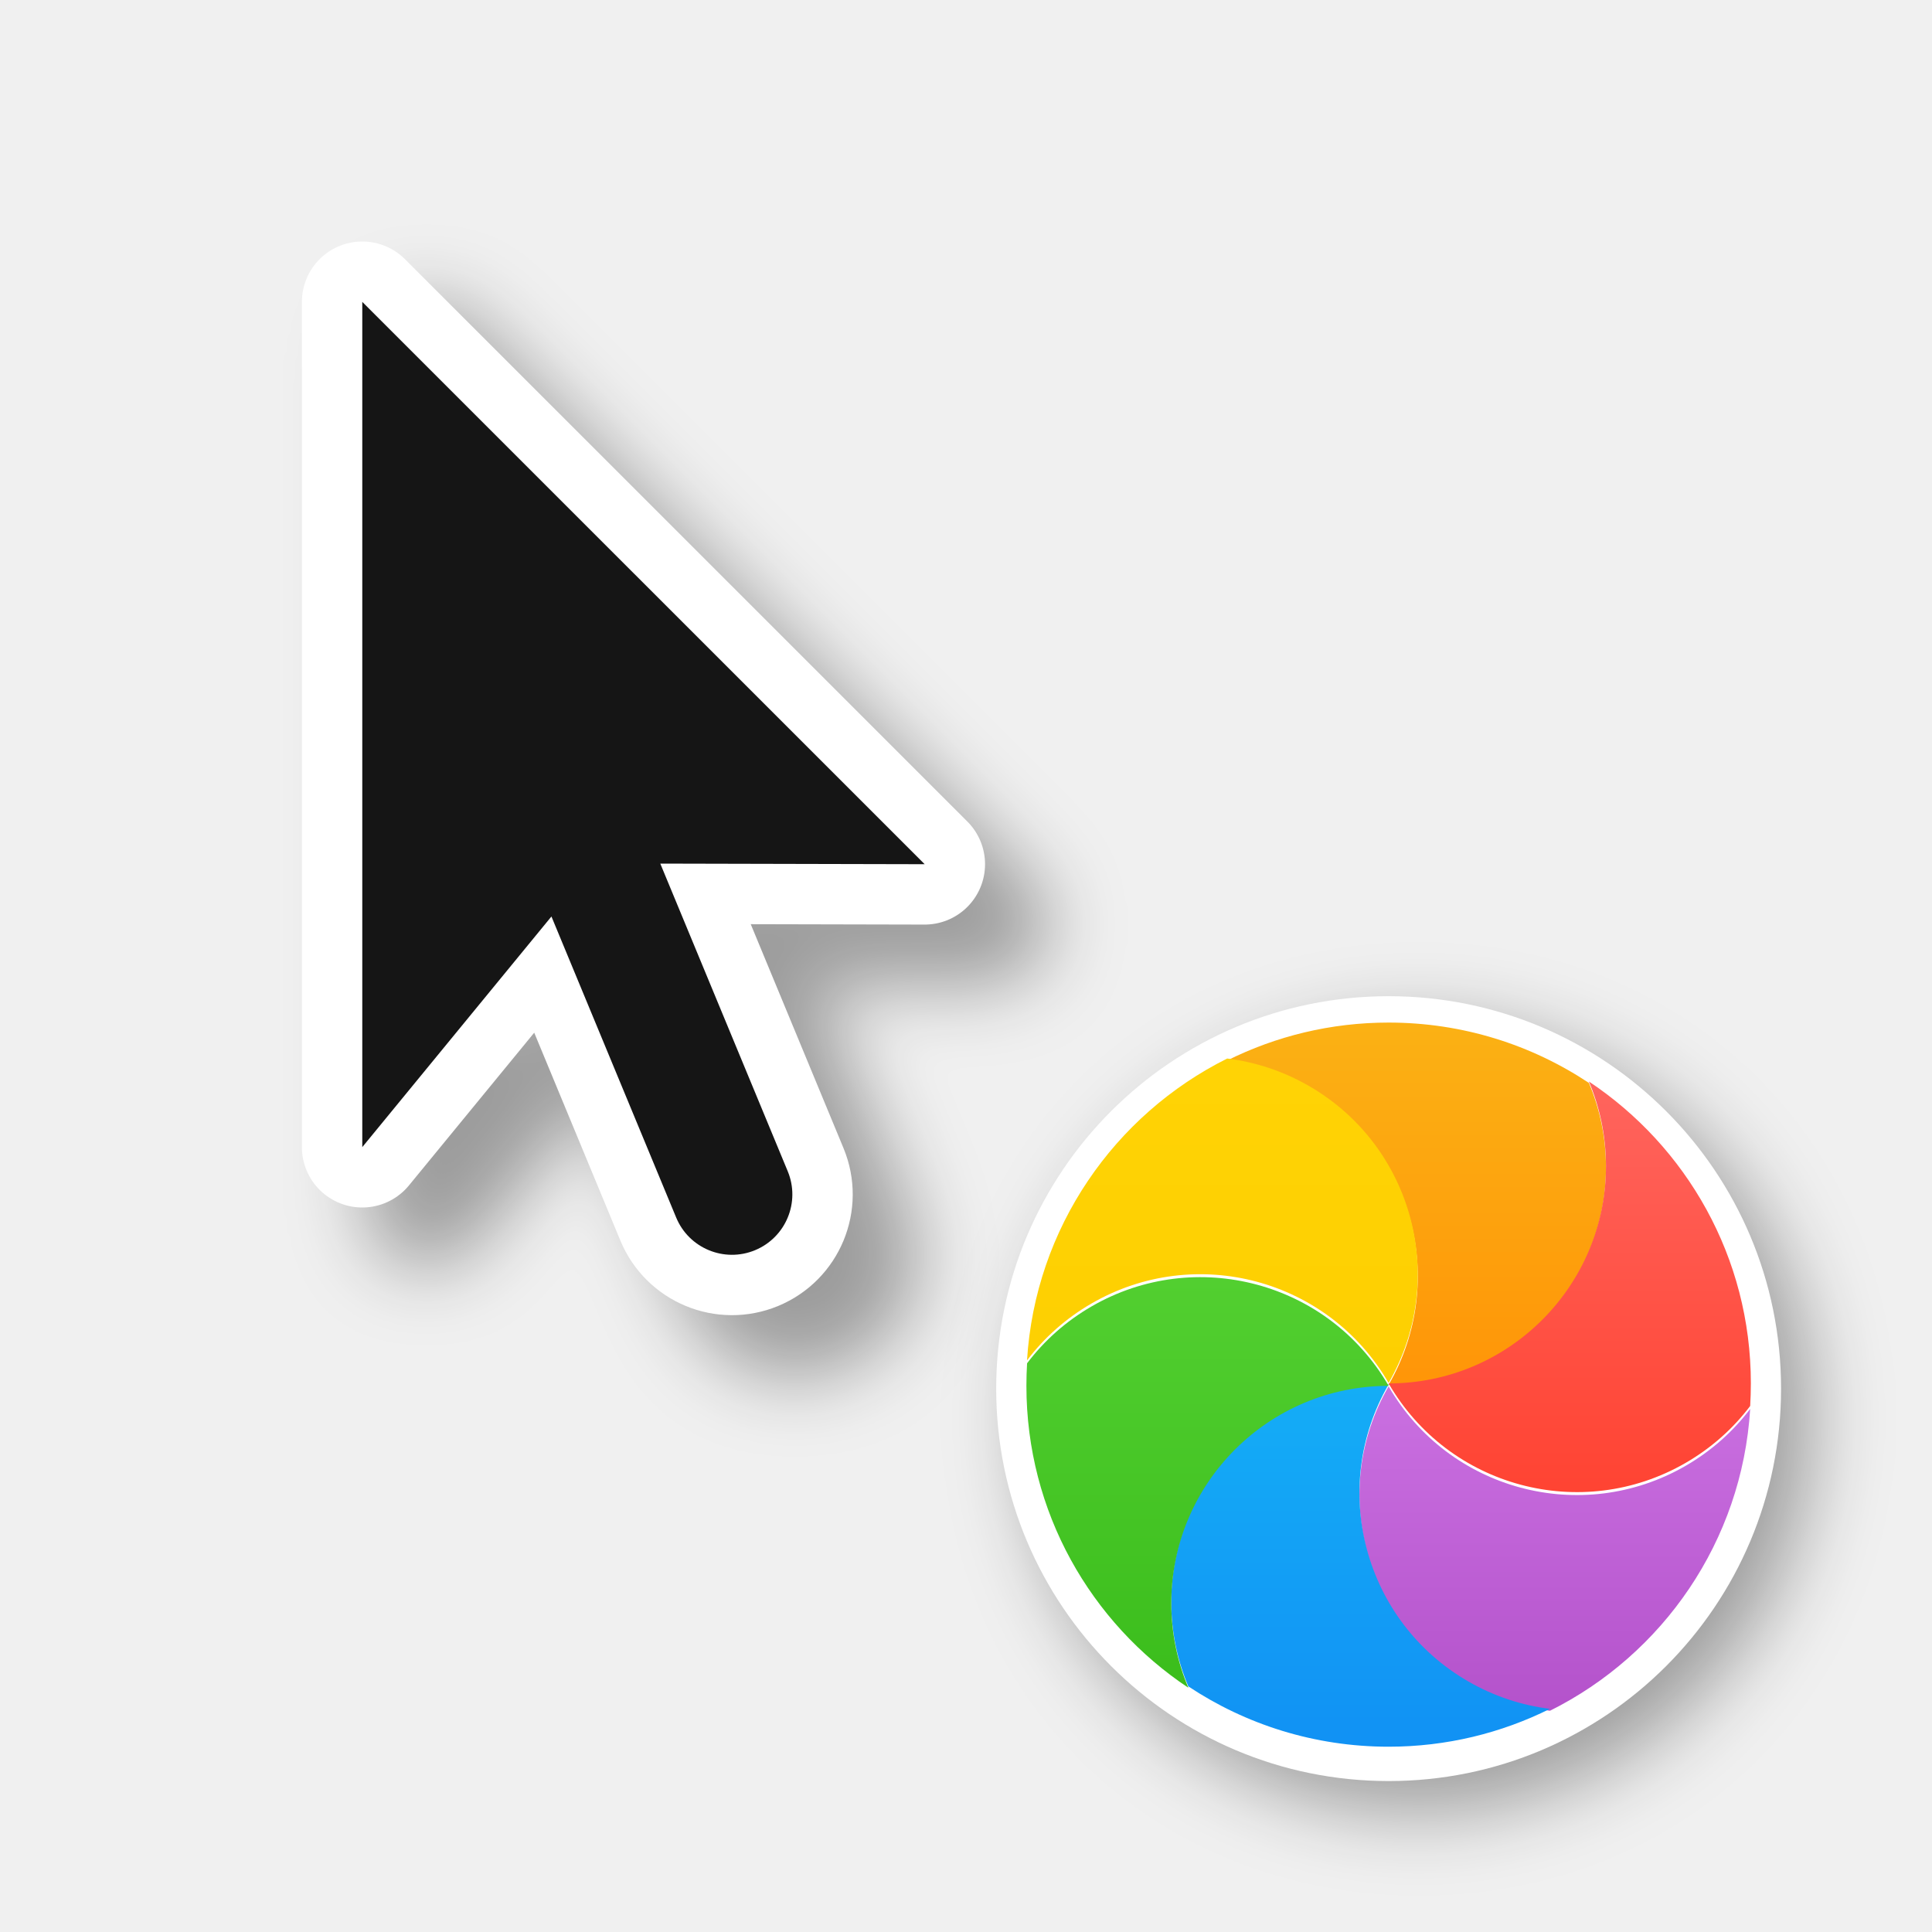
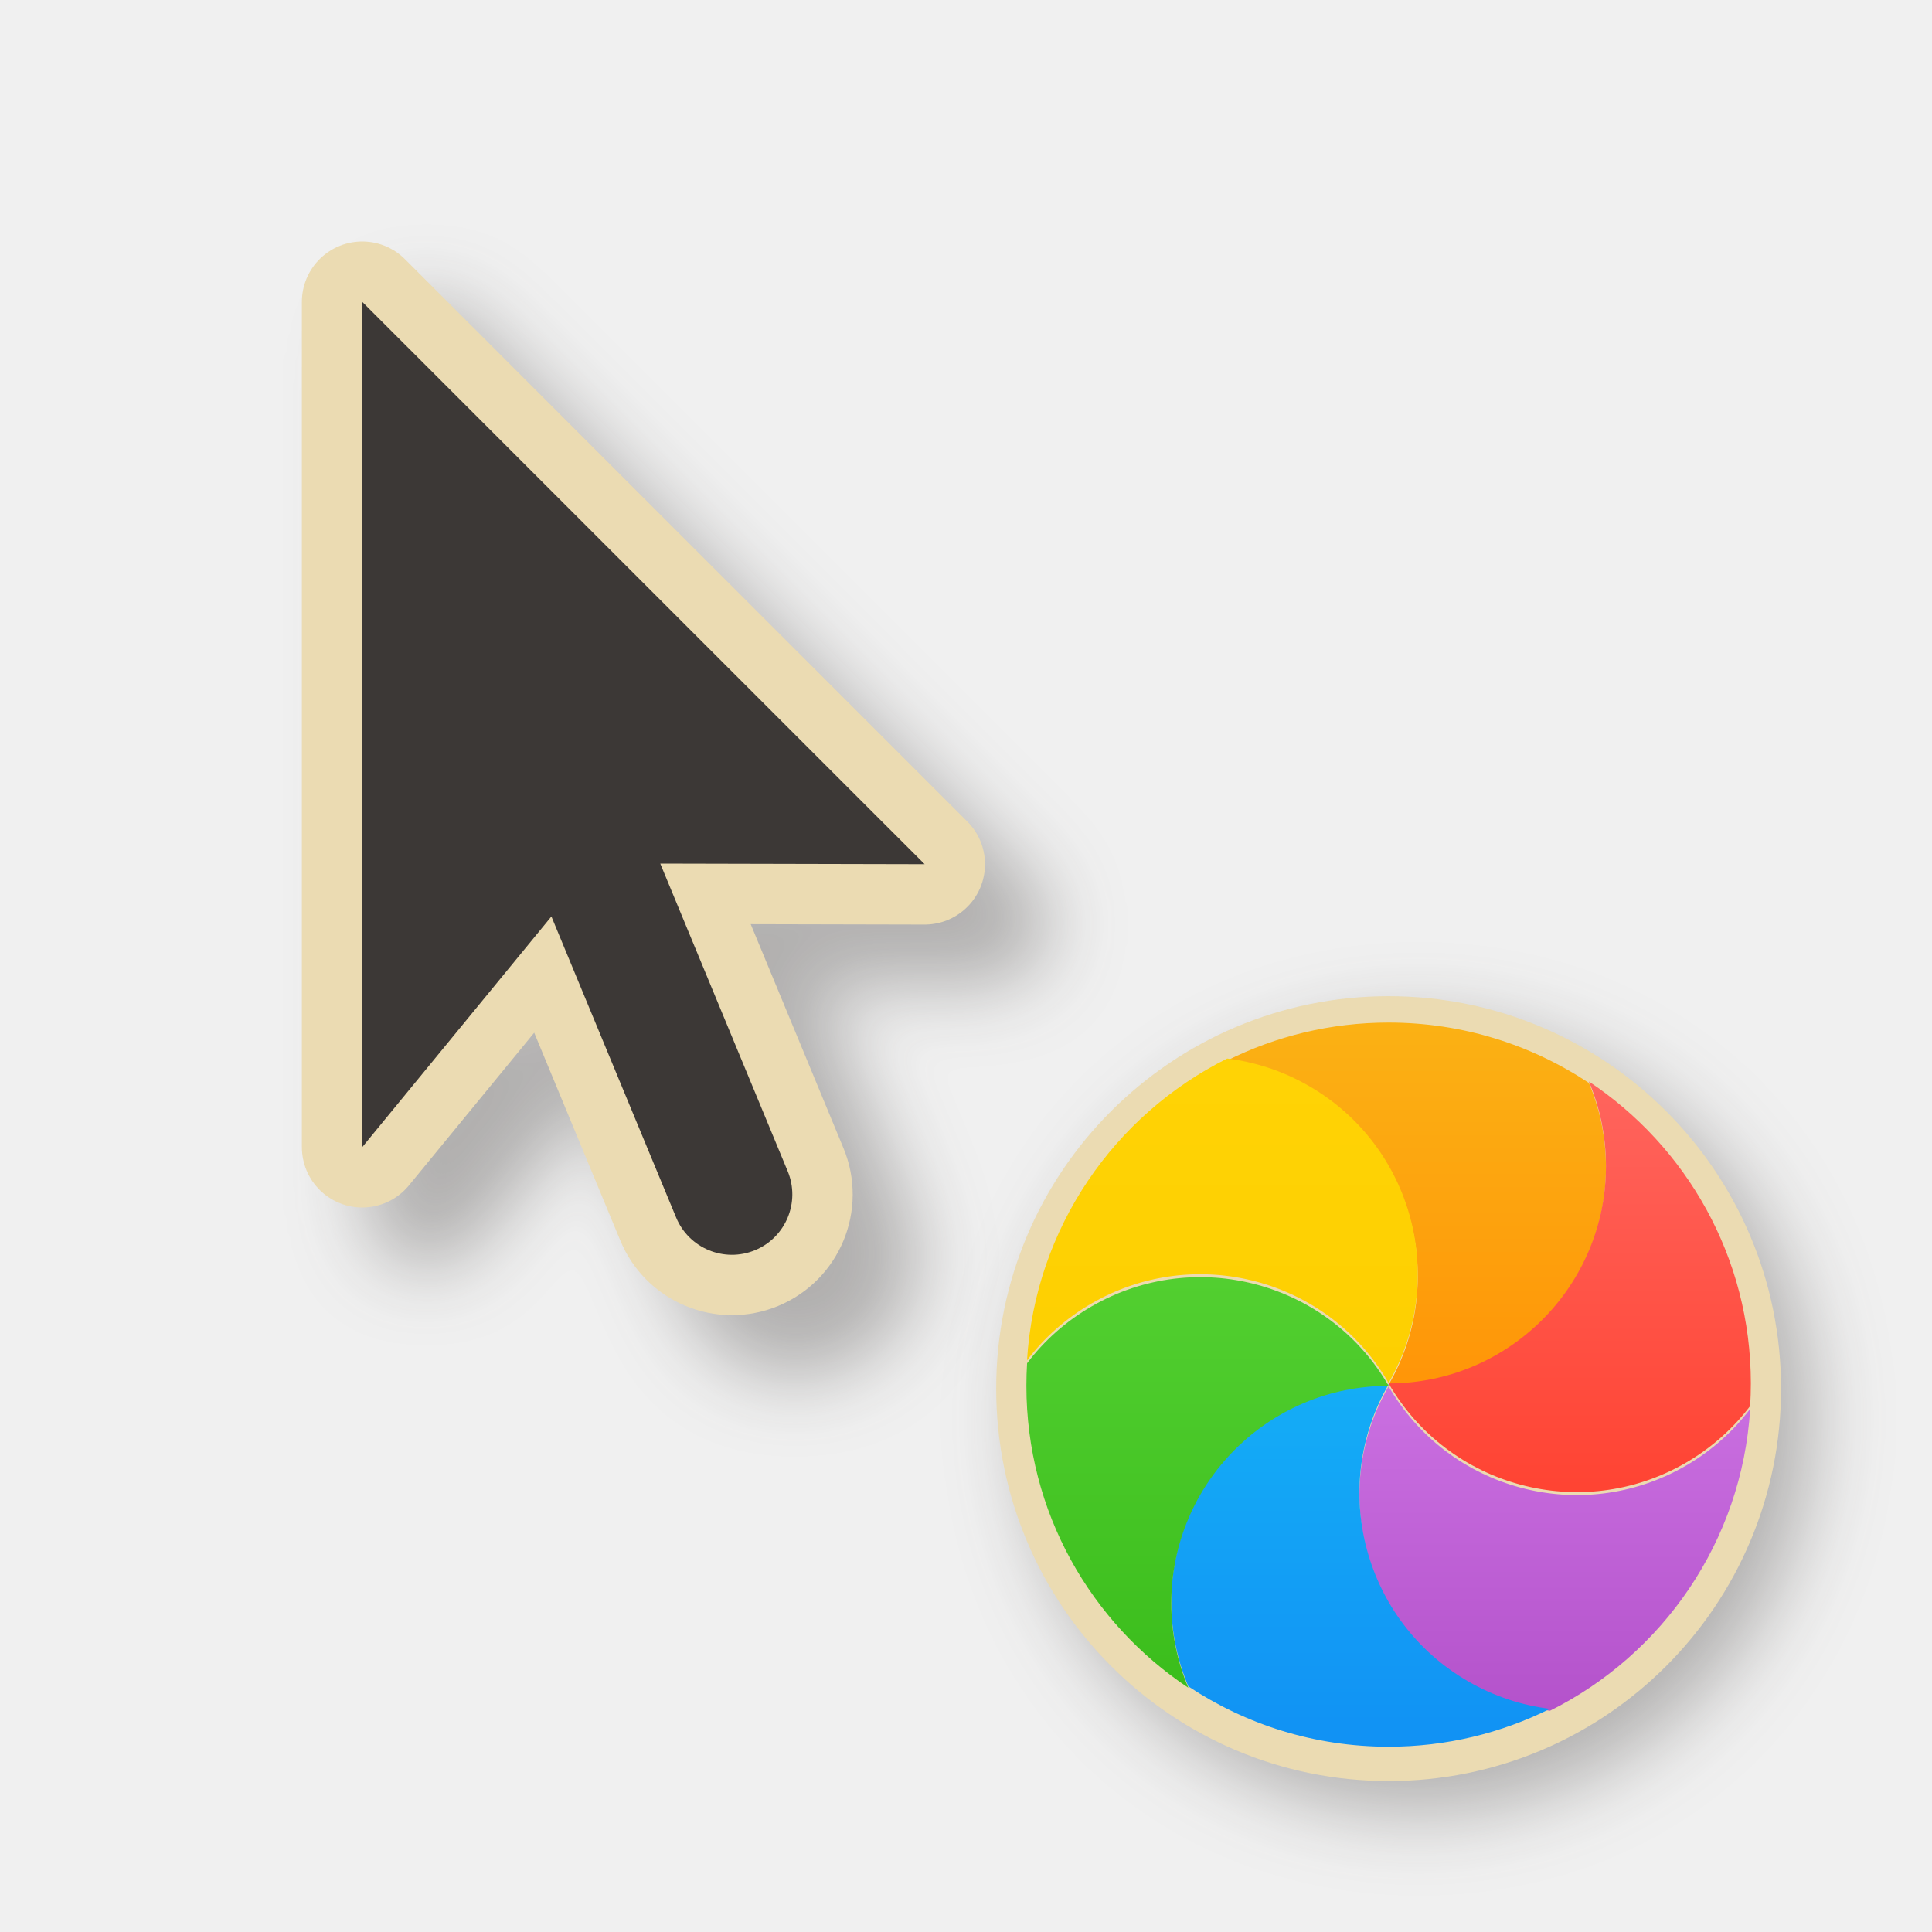
- <svg xmlns="http://www.w3.org/2000/svg" width="32" height="32" version="1.1" viewBox="0 0 32 32">
-   <defs>
-     <filter id="b" x="-.162" y="-.095" width="1.324" height="1.191" color-interpolation-filters="sRGB">
-       <feGaussianBlur stdDeviation="0.628" />
-     </filter>
-     <filter id="h" x="-.12" y="-.12" width="1.24" height="1.24" color-interpolation-filters="sRGB">
-       <feGaussianBlur stdDeviation="0.65" />
-     </filter>
-     <linearGradient id="g" x1="17.871" x2="17.871" y1="7.668" y2="17.893" gradientTransform="matrix(.60764 0 0 .58122 11.1 1033.5)" gradientUnits="userSpaceOnUse">
-       <stop stop-color="#FBB114" offset="0" />
-       <stop stop-color="#FF9508" offset="1" />
-     </linearGradient>
-     <linearGradient id="f" x1="23.954" x2="23.954" y1="8.61" y2="19.256" gradientTransform="matrix(.5582 0 0 .6327 11.1 1033.5)" gradientUnits="userSpaceOnUse">
-       <stop stop-color="#FF645D" offset="0" />
-       <stop stop-color="#FF4332" offset="1" />
-     </linearGradient>
-     <linearGradient id="e" x1="20.127" x2="20.127" y1="19.205" y2="29.033" gradientTransform="matrix(.65219 0 0 .54152 11.1 1033.5)" gradientUnits="userSpaceOnUse">
-       <stop stop-color="#CA70E1" offset="0" />
-       <stop stop-color="#B452CB" offset="1" />
-     </linearGradient>
-     <linearGradient id="d" x1="16.36" x2="16.36" y1="17.893" y2="28.118" gradientTransform="matrix(.60764 0 0 .58122 11.1 1033.5)" gradientUnits="userSpaceOnUse">
-       <stop stop-color="#14ADF6" offset="0" />
-       <stop stop-color="#1191F4" offset="1" />
-     </linearGradient>
-     <linearGradient id="c" x1="13.308" x2="13.308" y1="13.619" y2="24.265" gradientTransform="matrix(.5582 0 0 .6327 11.1 1033.5)" gradientUnits="userSpaceOnUse">
-       <stop stop-color="#52CF30" offset="0" />
-       <stop stop-color="#3BBD1C" offset="1" />
-     </linearGradient>
-     <linearGradient id="a" x1="11.766" x2="11.766" y1="9.377" y2="19.205" gradientTransform="matrix(.65219 0 0 .54152 11.1 1033.5)" gradientUnits="userSpaceOnUse">
-       <stop stop-color="#FFD305" offset="0" />
-       <stop stop-color="#FDCF01" offset="1" />
-     </linearGradient>
-   </defs>
-   <g transform="translate(0 -1020.4)">
-     <g transform="translate(-.93555 1021.4)">
-       <path d="m7.984 4a1 1 0 0 0-0.984 1v14a1 1 0 0 0 1.773 0.635l2.074-2.529 1.422 3.43c0.218 0.547 0.67 0.981 1.172 1.158 0.502 0.177 1.014 0.133 1.453-0.049 0.439-0.182 0.833-0.512 1.062-0.992s0.241-1.107 0.008-1.648l-1.531-3.695 2.879 0.006a1 1 0 0 0 0.709-1.707l-9.314-9.315a1 1 0 0 0-0.723-0.293zm1.016 3.414 5.894 5.894-1.957-0.004a1 1 0 0 0-0.926 1.383l0.045 0.109a1 1 0 0 0-1.697-0.252l-1.359 1.658z" color="#000000" color-rendering="auto" dominant-baseline="auto" fill-rule="evenodd" filter="url(#b)" image-rendering="auto" opacity=".35" shape-rendering="auto" solid-color="#000000" style="font-feature-settings:normal;font-variant-alternates:normal;font-variant-caps:normal;font-variant-ligatures:normal;font-variant-numeric:normal;font-variant-position:normal;isolation:auto;mix-blend-mode:normal;shape-padding:0;text-decoration-color:#000000;text-decoration-line:none;text-decoration-style:solid;text-indent:0;text-orientation:mixed;text-transform:none;white-space:normal" />
-       <path d="m6.936 4v14l3.133-3.82 2.066 4.986a1 1 0 1 0 1.848-0.766l-2.111-5.096 4.379 0.01z" fill="none" stroke="#fff" stroke-linecap="round" stroke-linejoin="round" stroke-width="2" />
-       <path d="m6.936 4v14l3.133-3.82 2.066 4.986a1 1 0 1 0 1.848-0.766l-2.111-5.096 4.379 0.01z" fill="#151515" fill-rule="evenodd" />
-       <rect width="24" height="24" fill="none" opacity=".2" />
+ <svg xmlns="http://www.w3.org/2000/svg" width="288" height="288">
+   <svg width="288" height="288" viewBox="0 0 32 32">
+     <defs>
+       <linearGradient id="c" x1="17.871" x2="17.871" y1="7.668" y2="17.893" gradientTransform="matrix(.60764 0 0 .58122 11.1 1033.5)" gradientUnits="userSpaceOnUse">
+         <stop class="stopColorFBB114 svgShape" offset="0" stop-color="#fbb114" />
+         <stop class="stopColorFF9508 svgShape" offset="1" stop-color="#ff9508" />
+       </linearGradient>
+       <linearGradient id="d" x1="23.954" x2="23.954" y1="8.61" y2="19.256" gradientTransform="matrix(.5582 0 0 .6327 11.1 1033.5)" gradientUnits="userSpaceOnUse">
+         <stop class="stopColorFF645D svgShape" offset="0" stop-color="#ff645d" />
+         <stop class="stopColorFF4332 svgShape" offset="1" stop-color="#ff4332" />
+       </linearGradient>
+       <linearGradient id="e" x1="20.127" x2="20.127" y1="19.205" y2="29.033" gradientTransform="matrix(.65219 0 0 .54152 11.1 1033.5)" gradientUnits="userSpaceOnUse">
+         <stop class="stopColorCA70E1 svgShape" offset="0" stop-color="#ca70e1" />
+         <stop class="stopColorB452CB svgShape" offset="1" stop-color="#b452cb" />
+       </linearGradient>
+       <linearGradient id="f" x1="16.36" x2="16.36" y1="17.893" y2="28.118" gradientTransform="matrix(.60764 0 0 .58122 11.1 1033.5)" gradientUnits="userSpaceOnUse">
+         <stop class="stopColor14ADF6 svgShape" offset="0" stop-color="#14adf6" />
+         <stop class="stopColor1191F4 svgShape" offset="1" stop-color="#1191f4" />
+       </linearGradient>
+       <linearGradient id="g" x1="13.308" x2="13.308" y1="13.619" y2="24.265" gradientTransform="matrix(.5582 0 0 .6327 11.1 1033.5)" gradientUnits="userSpaceOnUse">
+         <stop class="stopColor52CF30 svgShape" offset="0" stop-color="#52cf30" />
+         <stop class="stopColor3BBD1C svgShape" offset="1" stop-color="#3bbd1c" />
+       </linearGradient>
+       <linearGradient id="h" x1="11.766" x2="11.766" y1="9.377" y2="19.205" gradientTransform="matrix(.65219 0 0 .54152 11.1 1033.5)" gradientUnits="userSpaceOnUse">
+         <stop class="stopColorFFD305 svgShape" offset="0" stop-color="#ffd305" />
+         <stop class="stopColorFDCF01 svgShape" offset="1" stop-color="#fdcf01" />
+       </linearGradient>
+       <filter id="a" width="1.324" height="1.191" x="-.162" y="-.095" color-interpolation-filters="sRGB">
+         <feGaussianBlur stdDeviation=".628" />
+       </filter>
+       <filter id="b" width="1.24" height="1.24" x="-.12" y="-.12" color-interpolation-filters="sRGB">
+         <feGaussianBlur stdDeviation=".65" />
+       </filter>
+     </defs>
+     <g fill="#3c3836" class="color000 svgShape" transform="translate(0 -1020.4)">
+       <g class="color000 svgShape" transform="translate(-.936 1021.4)">
+         <path style="font-feature-settings:normal;font-variant-alternates:normal;font-variant-caps:normal;font-variant-ligatures:normal;font-variant-numeric:normal;font-variant-position:normal;isolation:auto;mix-blend-mode:normal;shape-padding:0;text-decoration-color:#000;text-decoration-line:none;text-decoration-style:solid;text-indent:0;text-orientation:mixed;text-transform:none;white-space:normal" fill-rule="evenodd" d="m7.984 4a1 1 0 0 0-0.984 1v14a1 1 0 0 0 1.773 0.635l2.074-2.529 1.422 3.43c0.218 0.547 0.67 0.981 1.172 1.158 0.502 0.177 1.014 0.133 1.453-0.049 0.439-0.182 0.833-0.512 1.062-0.992s0.241-1.107 0.008-1.648l-1.531-3.695 2.879 0.006a1 1 0 0 0 0.709-1.707l-9.314-9.315a1 1 0 0 0-0.723-0.293zm1.016 3.414 5.894 5.894-1.957-0.004a1 1 0 0 0-0.926 1.383l0.045 0.109a1 1 0 0 0-1.697-0.252l-1.359 1.658z" class="color000 svgShape" color="#000" filter="url(#a)" opacity=".35" />
+         <path fill="none" stroke="#ebdbb2" stroke-linecap="round" stroke-linejoin="round" stroke-width="2" d="m6.936 4v14l3.133-3.82 2.066 4.986a1 1 0 1 0 1.848-0.766l-2.111-5.096 4.379 0.01z" class="colorStrokefff svgStroke" />
+         <path fill-rule="evenodd" d="m6.936 4v14l3.133-3.82 2.066 4.986a1 1 0 1 0 1.848-0.766l-2.111-5.096 4.379 0.01z" class="color151515 svgShape" />
+         <rect width="24" height="24" fill="none" opacity=".2" />
+       </g>
+       <circle cx="23.5" cy="1043.9" r="6.5" class="color000 svgShape" filter="url(#b)" opacity=".35" paint-order="stroke fill markers" />
+       <circle cx="23" cy="1043.4" r="6.5" fill="#ebdbb2" class="colorfff svgShape" paint-order="stroke fill markers" />
+       <g fill-rule="evenodd" class="color000 svgShape" transform="translate(1.293 -10.537) scale(1.0096)">
+         <path fill="url(#c)" d="m24.786 1038.9c0.18 0.426 0.28 0.895 0.28 1.387 0 1.969-1.596 3.566-3.566 3.566 0.985-1.705 0.4-3.886-1.305-4.871-0.426-0.246-0.882-0.394-1.342-0.451 0.797-0.397 1.696-0.621 2.647-0.621 1.215 0 2.345 0.365 3.286 0.99z" />
+         <path fill="url(#d)" d="m27.432 1044.2c-0.279 0.369-0.635 0.689-1.061 0.935-1.706 0.985-3.886 0.4-4.871-1.305 1.969 0 3.566-1.596 3.566-3.566 0-0.492-0.1-0.961-0.28-1.387 1.601 1.065 2.657 2.885 2.657 4.952 0 0.124-0.004 0.248-0.011 0.37z" />
+         <path fill="url(#e)" d="m24.147 1049.2c-0.46-0.057-0.916-0.205-1.342-0.451-1.706-0.985-2.29-3.165-1.305-4.871 0.985 1.706 3.165 2.29 4.871 1.305 0.426-0.246 0.782-0.566 1.061-0.935-0.134 2.173-1.435 4.03-3.284 4.952z" />
+         <path fill="url(#f)" d="m18.214 1048.8c-0.18-0.426-0.28-0.895-0.28-1.387 0-1.969 1.596-3.566 3.566-3.566-0.985 1.706-0.4 3.886 1.305 4.871 0.426 0.246 0.882 0.394 1.342 0.451-0.797 0.397-1.696 0.621-2.647 0.621-1.215 0-2.345-0.365-3.286-0.99z" />
+         <path fill="url(#g)" d="m15.569 1043.5c0.279-0.369 0.635-0.689 1.061-0.935 1.706-0.985 3.886-0.4 4.871 1.305-1.969 0-3.566 1.597-3.566 3.566 0 0.492 0.1 0.961 0.28 1.387-1.601-1.065-2.657-2.885-2.657-4.953 0-0.124 0.004-0.248 0.011-0.37z" />
+         <path fill="url(#h)" d="m18.853 1038.5c0.46 0.057 0.916 0.205 1.342 0.451 1.706 0.985 2.29 3.165 1.305 4.871-0.985-1.705-3.165-2.29-4.871-1.305-0.426 0.246-0.782 0.566-1.061 0.935 0.134-2.173 1.435-4.03 3.284-4.952z" />
+       </g>
    </g>
-     <circle cx="23.5" cy="1043.9" r="6.5" filter="url(#h)" opacity=".35" style="paint-order:stroke fill markers" />
-     <circle cx="23" cy="1043.4" r="6.5" fill="#fff" style="paint-order:stroke fill markers" />
-     <g transform="matrix(1.0096 0 0 1.0096 1.2932 -10.537)" fill-rule="evenodd">
-       <path d="m24.786 1038.9c0.18 0.426 0.28 0.895 0.28 1.387 0 1.969-1.596 3.566-3.566 3.566 0.985-1.705 0.4-3.886-1.305-4.871-0.426-0.246-0.882-0.394-1.342-0.451 0.797-0.397 1.696-0.621 2.647-0.621 1.215 0 2.345 0.365 3.286 0.99z" fill="url(#g)" />
-       <path d="m27.432 1044.2c-0.279 0.369-0.635 0.689-1.061 0.935-1.706 0.985-3.886 0.4-4.871-1.305 1.969 0 3.566-1.596 3.566-3.566 0-0.492-0.1-0.961-0.28-1.387 1.601 1.065 2.657 2.885 2.657 4.952 0 0.124-0.004 0.248-0.011 0.37z" fill="url(#f)" />
-       <path d="m24.147 1049.2c-0.46-0.057-0.916-0.205-1.342-0.451-1.706-0.985-2.29-3.165-1.305-4.871 0.985 1.706 3.165 2.29 4.871 1.305 0.426-0.246 0.782-0.566 1.061-0.935-0.134 2.173-1.435 4.03-3.284 4.952z" fill="url(#e)" />
-       <path d="m18.214 1048.8c-0.18-0.426-0.28-0.895-0.28-1.387 0-1.969 1.596-3.566 3.566-3.566-0.985 1.706-0.4 3.886 1.305 4.871 0.426 0.246 0.882 0.394 1.342 0.451-0.797 0.397-1.696 0.621-2.647 0.621-1.215 0-2.345-0.365-3.286-0.99z" fill="url(#d)" />
-       <path d="m15.569 1043.5c0.279-0.369 0.635-0.689 1.061-0.935 1.706-0.985 3.886-0.4 4.871 1.305-1.969 0-3.566 1.597-3.566 3.566 0 0.492 0.1 0.961 0.28 1.387-1.601-1.065-2.657-2.885-2.657-4.953 0-0.124 0.004-0.248 0.011-0.37z" fill="url(#c)" />
-       <path d="m18.853 1038.5c0.46 0.057 0.916 0.205 1.342 0.451 1.706 0.985 2.29 3.165 1.305 4.871-0.985-1.705-3.165-2.29-4.871-1.305-0.426 0.246-0.782 0.566-1.061 0.935 0.134-2.173 1.435-4.03 3.284-4.952z" fill="url(#a)" />
-     </g>
-   </g>
+   </svg>
</svg>
